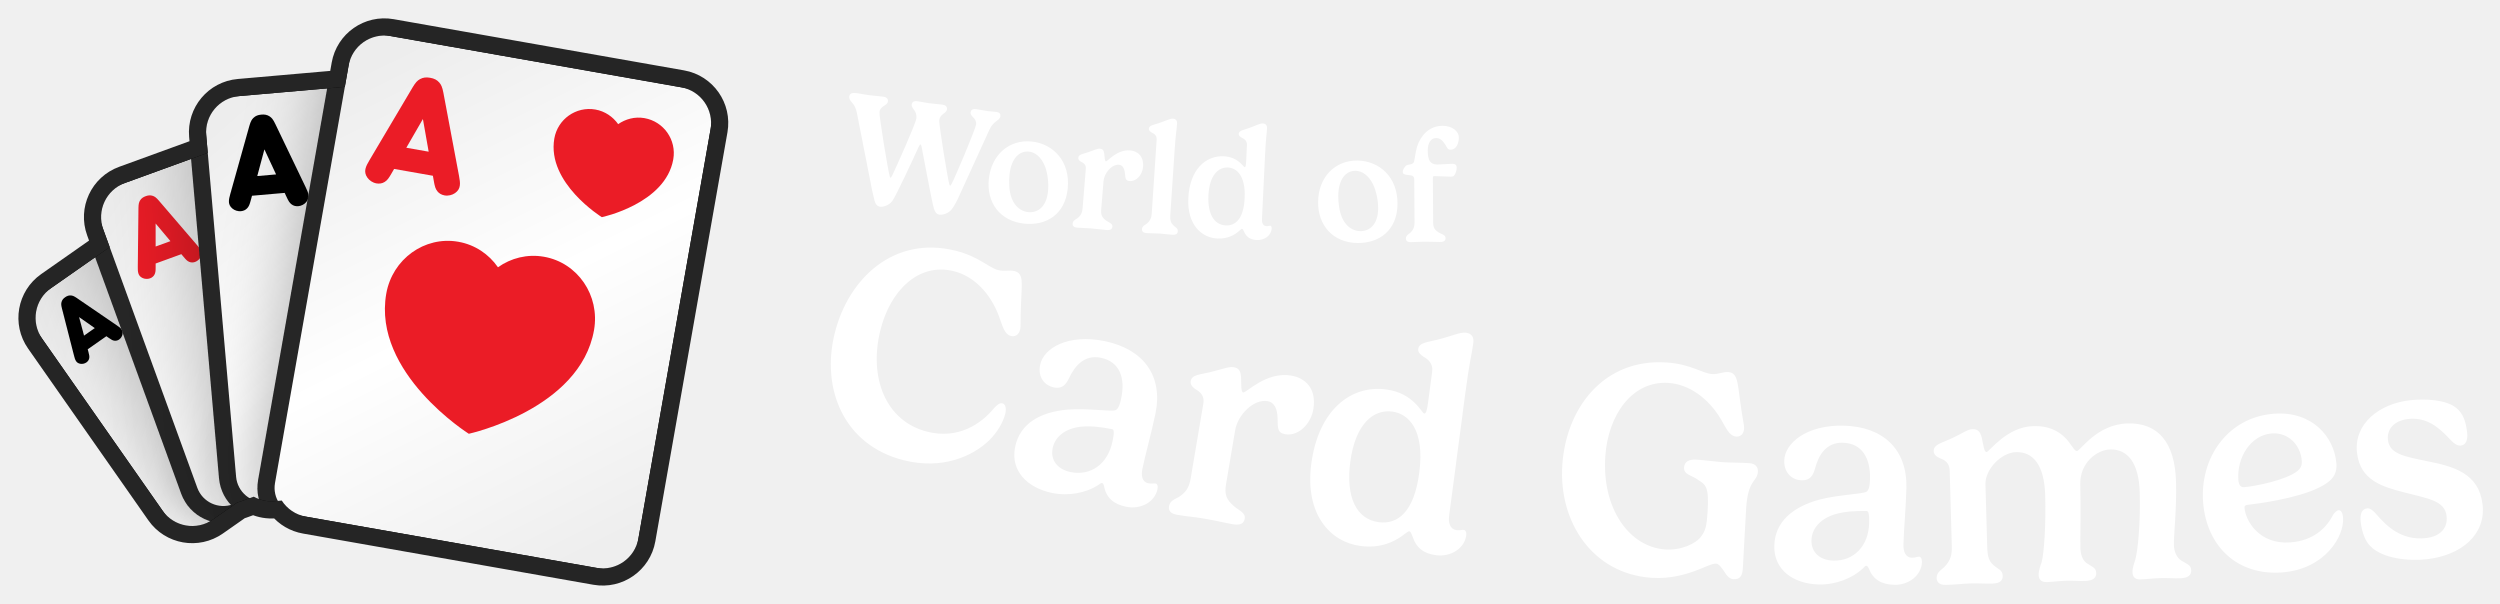
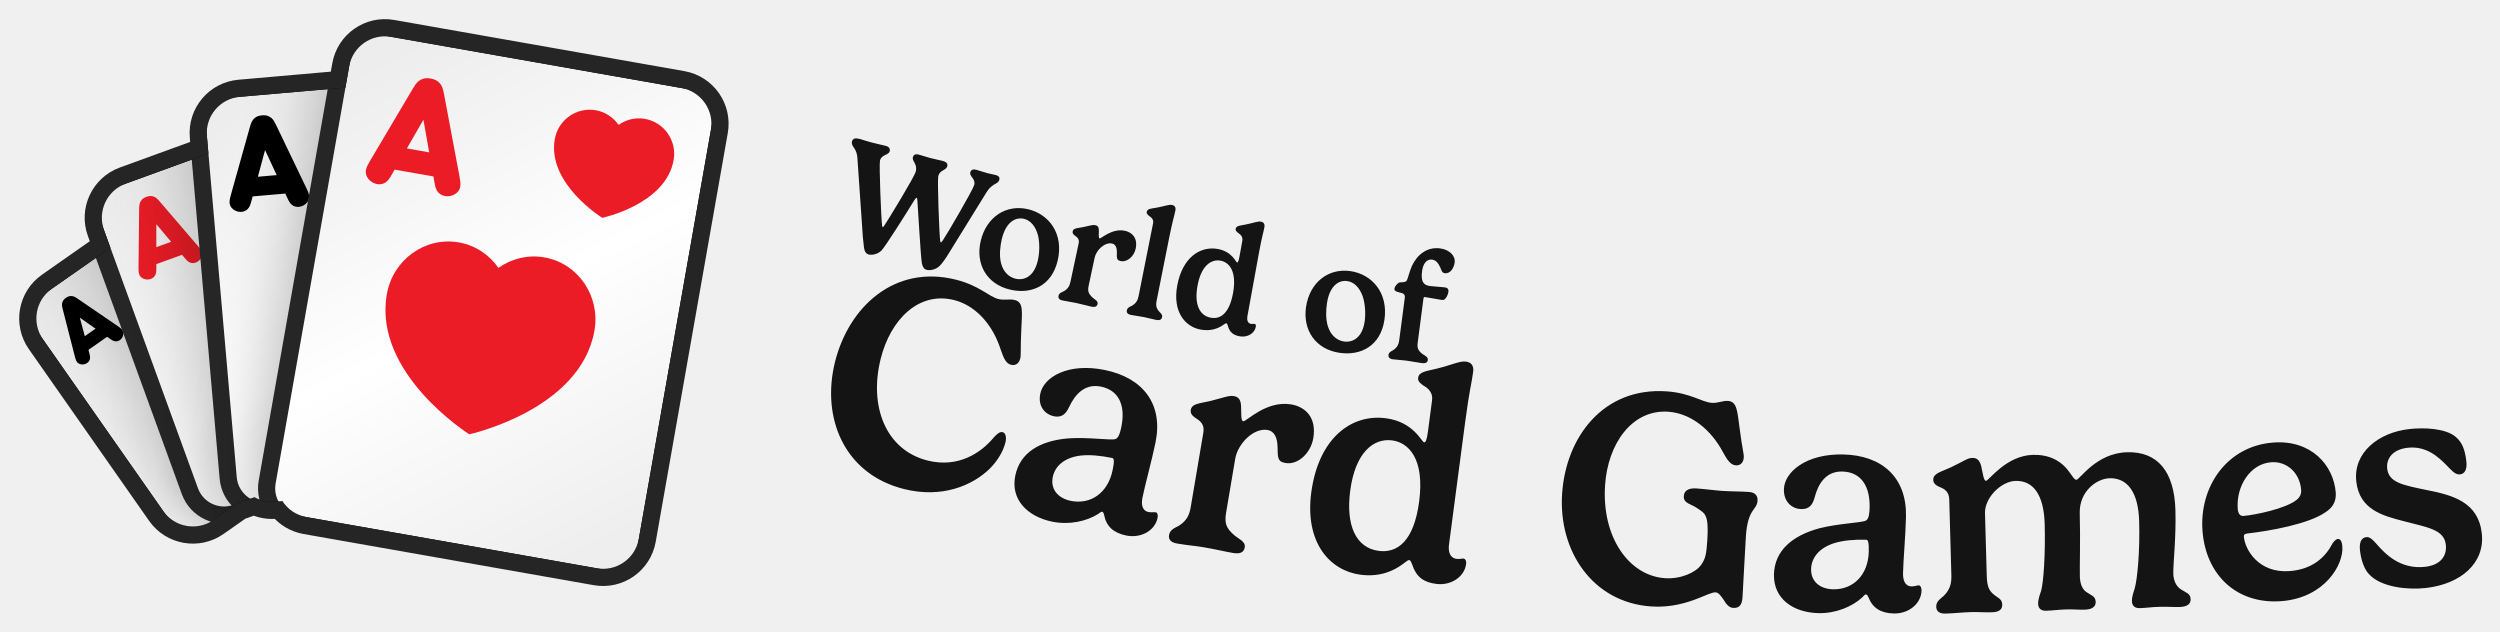
- <svg xmlns="http://www.w3.org/2000/svg" xmlns:xlink="http://www.w3.org/1999/xlink" viewBox="-3 -3 438.98 106" width="438.98" height="106">
+ <svg xmlns="http://www.w3.org/2000/svg" xmlns:xlink="http://www.w3.org/1999/xlink" viewBox="-3.14 -3.14 439.26 110.95" width="439.26" height="110.95">
  <defs>
    <rect id="path-1" x="0" y="0" width="5464" height="1280" />
    <rect id="path-3" x="0" y="0" width="1279.966" height="1280" />
    <path d="M654.667,7.381 L1041.451,230.691 C1067.755,245.877 1076.767,279.512 1061.581,305.816 L747.051,850.597 C731.865,876.902 698.23,885.914 671.926,870.727 L285.142,647.418 C271.344,639.451 262.304,626.408 259.019,612.01 L248.673,609.238 C237.588,606.268 228.207,600.115 221.247,592.027 L200.473,592.025 C198.498,592.025 196.547,591.921 194.626,591.718 L151.468,603.281 C122.13,611.142 91.974,593.731 84.112,564.393 L1.886,257.522 C-5.975,228.183 11.436,198.027 40.774,190.166 L145.477,162.11 L145.477,133.795 C145.477,103.422 170.1,78.799 200.473,78.799 L333.867,78.799 L340.716,53.24 C348.577,23.901 378.734,6.491 408.072,14.352 L563.147,55.903 L579.542,27.511 C594.728,1.207 628.363,-7.806 654.667,7.381 Z" id="path-5" />
    <filter x="-59.0%" y="-44.4%" width="218.0%" height="188.8%" filterUnits="objectBoundingBox" id="filter-7">
      <feOffset dx="0" dy="0" in="SourceAlpha" result="shadowOffsetOuter1" />
      <feGaussianBlur stdDeviation="64" in="shadowOffsetOuter1" result="shadowBlurOuter1" />
      <feColorMatrix values="0 0 0 0 0   0 0 0 0 0   0 0 0 0 0  0 0 0 0.32 0" type="matrix" in="shadowBlurOuter1" result="shadowMatrixOuter1" />
      <feMerge>
        <feMergeNode in="shadowMatrixOuter1" />
        <feMergeNode in="SourceGraphic" />
      </feMerge>
    </filter>
    <linearGradient x1="21.639%" y1="0%" x2="78.361%" y2="100%" id="linearGradient-8">
      <stop stop-color="#EDEDED" offset="0%" />
      <stop stop-color="#FFFFFF" offset="50.295%" />
      <stop stop-color="#EEEEEE" offset="100%" />
    </linearGradient>
    <filter x="-49.2%" y="-37.0%" width="198.3%" height="174.0%" filterUnits="objectBoundingBox" id="filter-9">
      <feOffset dx="0" dy="0" in="SourceAlpha" result="shadowOffsetOuter1" />
      <feGaussianBlur stdDeviation="64" in="shadowOffsetOuter1" result="shadowBlurOuter1" />
      <feColorMatrix values="0 0 0 0 0   0 0 0 0 0   0 0 0 0 0  0 0 0 0.32 0" type="matrix" in="shadowBlurOuter1" result="shadowMatrixOuter1" />
      <feMerge>
        <feMergeNode in="shadowMatrixOuter1" />
        <feMergeNode in="SourceGraphic" />
      </feMerge>
    </filter>
    <linearGradient x1="21.639%" y1="0%" x2="78.361%" y2="100%" id="linearGradient-10">
      <stop stop-color="#EDEDED" offset="0%" />
      <stop stop-color="#FFFFFF" offset="50.295%" />
      <stop stop-color="#EEEEEE" offset="100%" />
    </linearGradient>
    <filter x="-41.0%" y="-30.9%" width="181.9%" height="161.7%" filterUnits="objectBoundingBox" id="filter-11">
      <feOffset dx="0" dy="0" in="SourceAlpha" result="shadowOffsetOuter1" />
      <feGaussianBlur stdDeviation="64" in="shadowOffsetOuter1" result="shadowBlurOuter1" />
      <feColorMatrix values="0 0 0 0 0   0 0 0 0 0   0 0 0 0 0  0 0 0 0.32 0" type="matrix" in="shadowBlurOuter1" result="shadowMatrixOuter1" />
      <feMerge>
        <feMergeNode in="shadowMatrixOuter1" />
        <feMergeNode in="SourceGraphic" />
      </feMerge>
    </filter>
    <linearGradient x1="21.639%" y1="0%" x2="78.361%" y2="100%" id="linearGradient-12">
      <stop stop-color="#EDEDED" offset="0%" />
      <stop stop-color="#FFFFFF" offset="50.295%" />
      <stop stop-color="#EEEEEE" offset="100%" />
    </linearGradient>
    <filter x="-34.1%" y="-25.7%" width="168.3%" height="151.4%" filterUnits="objectBoundingBox" id="filter-13">
      <feOffset dx="0" dy="0" in="SourceAlpha" result="shadowOffsetOuter1" />
      <feGaussianBlur stdDeviation="64" in="shadowOffsetOuter1" result="shadowBlurOuter1" />
      <feColorMatrix values="0 0 0 0 0   0 0 0 0 0   0 0 0 0 0  0 0 0 0.32 0" type="matrix" in="shadowBlurOuter1" result="shadowMatrixOuter1" />
      <feMerge>
        <feMergeNode in="shadowMatrixOuter1" />
        <feMergeNode in="SourceGraphic" />
      </feMerge>
    </filter>
    <linearGradient x1="21.639%" y1="0%" x2="78.361%" y2="100%" id="linearGradient-14">
      <stop stop-color="#EDEDED" offset="0%" />
      <stop stop-color="#FFFFFF" offset="50.295%" />
      <stop stop-color="#EEEEEE" offset="100%" />
    </linearGradient>
  </defs>
  <g transform="translate(-11.594,-23.478) scale(0.11594)">
    <mask id="mask-4" fill="white">
      <use xlink:href="#path-3" />
    </mask>
    <g id="Mask" />
    <g id="Group" stroke-width="1" fill-rule="evenodd" mask="url(#mask-4)">
      <g transform="translate(700.504, 678.0126) rotate(-20) translate(-700.504, -678.0126)translate(166.0272, 238.9585)">
        <g transform="translate(-0, -0)">
          <mask id="mask-6" fill="white">
            <use xlink:href="#path-5" />
          </mask>
          <path stroke="#252525" stroke-width="26" d="M661.167,-3.877 L1047.951,219.432 C1080.473,238.209 1091.616,279.794 1072.839,312.316 L758.31,857.097 C739.533,889.619 697.948,900.762 665.426,881.986 L278.642,658.676 C264.448,650.481 253.966,637.684 248.632,622.685 L245.308,621.795 C234.009,618.767 223.884,612.979 215.705,605.026 L200.473,605.025 C198.91,605.025 197.353,604.972 195.803,604.861 L154.833,615.838 C118.559,625.557 81.275,604.031 71.555,567.758 L-10.671,260.886 C-20.39,224.613 1.136,187.328 37.41,177.609 L132.477,152.135 L132.477,133.795 C132.477,96.242 162.92,65.799 200.473,65.799 L323.892,65.799 L328.159,49.875 C337.879,13.602 375.163,-7.925 411.436,1.795 L556.877,40.764 L568.283,21.011 C587.06,-11.511 628.645,-22.654 661.167,-3.877 Z" />
          <g mask="url(#mask-6)">
            <g transform="translate(-12.346, -20.1207)">
              <g id="small_spade_1" filter="url(#filter-7)" transform="translate(210.9129, 389.3938) rotate(-15) translate(-210.9129, -389.3938)translate(49.8576, 175.5497)">
                <rect id="Background" stroke="#252525" stroke-width="26" fill="url(#linearGradient-8)" x="-13" y="-13" width="348.11" height="453.688" rx="54.996" />
                <path d="M243.897,27.593 C243.897,27.593 294.439,46.921 294.501,83.212 C294.501,98.995 281.209,111.813 264.79,111.831 C259.556,111.836 254.629,110.478 250.35,108.157 L256.538,128.766 L231.229,128.766 L237.404,108.197 C233.153,110.517 228.26,111.881 223.047,111.892 C206.62,111.901 193.284,99.118 193.266,83.326 C193.205,47.045 243.897,27.593 243.897,27.593 Z" id="Spade-small" fill="#000000" />
                <path d="M24.778,103.856 L51.007,34.253 C52.733,29.769 54.044,27.838 56.046,26.251 C58.462,24.32 61.015,23.561 64.605,23.561 C68.194,23.561 70.748,24.32 73.164,26.251 C75.165,27.838 76.477,29.769 78.202,34.253 L104.431,103.856 C106.709,109.926 108.228,114.686 103.603,119.308 C101.463,121.446 98.219,122.895 94.906,122.895 C92.214,122.895 89.798,121.998 88.073,120.412 C86.002,118.549 85.105,116.687 83.31,111.72 L81.861,107.719 L47.349,107.719 L45.899,111.72 C44.105,116.687 43.207,118.549 41.137,120.412 C39.411,121.998 36.995,122.895 34.303,122.895 C30.99,122.895 27.746,121.446 25.606,119.308 C20.982,114.686 22.5,109.926 24.778,103.856 Z M74.544,87.576 L64.605,60.259 L54.665,87.576 L74.544,87.576 Z" id="A" fill="#000000" />
              </g>
              <g id="small_diamond_1" filter="url(#filter-9)" transform="translate(351.0898, 355.5329) rotate(-360) translate(-351.0898, -355.5329)translate(157.8235, 98.9199)">
                <rect id="Background" stroke="#252525" stroke-width="26" fill="url(#linearGradient-10)" x="-13" y="-13" width="412.533" height="539.226" rx="54.996" />
                <polygon id="Diamond-small" fill="#EB1B28" points="300.954 22.074 353.401 93.826 300.954 165.557 248.485 93.826" />
                <path d="M29.802,125.878 L61.277,42.355 C63.348,36.974 64.921,34.657 67.323,32.753 C70.222,30.435 73.287,29.524 77.594,29.524 C81.901,29.524 84.966,30.435 87.865,32.753 C90.267,34.657 91.841,36.974 93.911,42.355 L125.386,125.878 C128.119,133.163 129.942,138.875 124.392,144.421 C121.824,146.987 117.932,148.725 113.956,148.725 C110.725,148.725 107.826,147.649 105.756,145.745 C103.271,143.51 102.194,141.275 100.041,135.315 L98.301,130.514 L56.887,130.514 L55.148,135.315 C52.994,141.275 51.917,143.51 49.432,145.745 C47.362,147.649 44.463,148.725 41.232,148.725 C37.257,148.725 33.364,146.987 30.796,144.421 C25.247,138.875 27.069,133.163 29.802,125.878 Z M89.521,106.343 L77.594,73.562 L65.667,106.343 L89.521,106.343 Z" id="A" fill="#EB1B28" />
              </g>
              <g id="small_clover_1" filter="url(#filter-11)" transform="translate(511.6136, 377.7066) rotate(-345) translate(-511.6136, -377.7066)translate(279.6941, 69.771)">
                <rect id="Background" stroke="#252525" stroke-width="26" fill="url(#linearGradient-12)" x="-13" y="-13" width="489.839" height="641.871" rx="54.996" />
                <path d="M347.866,39.734 C367.599,39.734 383.595,55.536 383.595,75.06 C383.595,84.425 379.905,92.946 373.883,99.274 C378.307,97.333 383.203,96.253 388.353,96.253 C408.072,96.253 424.081,112.082 424.081,131.58 C424.081,151.104 408.072,166.919 388.353,166.919 C372.39,166.919 358.858,156.556 354.282,142.251 C354.334,142.684 354.408,143.092 354.506,143.474 C358.945,160.826 367.798,185.424 367.798,185.424 L328,185.424 C328,185.424 336.827,160.734 341.253,143.474 C341.354,143.079 341.428,142.656 341.479,142.206 C336.916,156.534 323.372,166.919 307.393,166.919 C287.646,166.919 271.677,151.104 271.677,131.58 C271.677,112.082 287.646,96.253 307.393,96.253 C312.539,96.253 317.432,97.331 321.855,99.271 C315.837,92.944 312.15,84.424 312.15,75.06 C312.15,55.536 328.133,39.734 347.866,39.734 Z" id="Clover-small" fill="#000000" />
                <path d="M28.576,146.475 L66.345,46.247 C68.83,39.79 70.719,37.009 73.601,34.724 C77.08,31.943 80.758,30.85 85.926,30.85 C91.095,30.85 94.772,31.943 98.251,34.724 C101.133,37.009 103.022,39.79 105.507,46.247 L143.276,146.475 C146.556,155.216 148.743,162.07 142.084,168.726 C139.003,171.805 134.331,173.891 129.56,173.891 C125.684,173.891 122.205,172.6 119.72,170.315 C116.738,167.633 115.446,164.951 112.862,157.799 L110.775,152.038 L61.078,152.038 L58.99,157.799 C56.406,164.951 55.114,167.633 52.132,170.315 C49.647,172.6 46.168,173.891 42.292,173.891 C37.521,173.891 32.85,171.805 29.768,168.726 C23.109,162.07 25.296,155.216 28.576,146.475 Z M100.239,123.032 L85.926,83.696 L71.613,123.032 L100.239,123.032 Z" id="A" fill="#000000" />
              </g>
              <g id="small_heart_1" filter="url(#filter-13)" transform="translate(675.6425, 459.1748) rotate(-330) translate(-675.6425, -459.1748)translate(397.3371, 89.6494)">
                <rect id="Background" stroke="#252525" stroke-width="26" fill="url(#linearGradient-14)" x="-13" y="-13" width="582.611" height="765.051" rx="54.996" />
                <path d="M341.635,288.824 C315.976,288.845 292.736,299.456 275.815,316.611 C258.851,299.507 235.579,288.948 209.909,288.989 C158.08,289.041 116.117,332.207 116.16,385.365 C116.309,507.485 276.113,572.616 276.113,572.616 C276.113,572.616 435.789,507.092 435.619,384.932 C435.544,331.774 393.497,288.752 341.635,288.824" id="Heart-big" fill="#EB1B28" />
                <path d="M417.458,71.521 C407.751,61.933 394.392,55.711 379.689,55.711 C350.027,55.745 325.983,79.908 326.015,109.677 C326.095,178.084 417.593,214.563 417.593,214.563 C417.593,214.563 508.981,177.883 508.901,109.459 C508.854,79.674 484.777,55.594 455.084,55.627 C440.412,55.627 427.165,61.899 417.458,71.521 Z" id="Heart-small" fill="#EB1B28" />
                <path d="M56.059,190.564 L101.383,70.289 C104.365,62.541 106.631,59.203 110.09,56.462 C114.264,53.124 118.677,51.813 124.88,51.813 C131.082,51.813 135.495,53.124 139.67,56.462 C143.129,59.203 145.395,62.541 148.377,70.289 L193.701,190.564 C197.637,201.054 200.261,209.278 192.269,217.265 C188.572,220.96 182.966,223.464 177.241,223.464 C172.589,223.464 168.415,221.914 165.433,219.172 C161.855,215.954 160.304,212.735 157.203,204.153 L154.698,197.239 L95.061,197.239 L92.556,204.153 C89.455,212.735 87.905,215.954 84.327,219.172 C81.345,221.914 77.17,223.464 72.518,223.464 C66.793,223.464 61.187,220.96 57.49,217.265 C49.499,209.278 52.123,201.054 56.059,190.564 Z M142.055,162.432 L124.88,115.228 L107.704,162.432 L142.055,162.432 Z" id="A" fill="#EB1B28" />
              </g>
            </g>
          </g>
        </g>
      </g>
    </g>
  </g>
-   <path fill="#ffffff" d="M158.27 22.87C158.42 22.54 158.56 22.35 158.63 22.36C158.7 22.37 158.76 22.49 158.81 22.7C159.2 24.66 160.64 32.51 160.98 33.6C161.19 34.23 161.44 34.63 161.99 34.7C162.33 34.75 163.43 34.62 164.13 33.73C164.52 33.26 165.08 32.2 165.48 31.28L170.71 19.83C171.48 18.11 172.55 18.25 172.66 17.4C172.71 17.01 172.49 16.73 172.01 16.66C171.54 16.6 170.93 16.57 170.46 16.51C169.94 16.44 168.87 16.23 168.41 16.17C167.74 16.08 167.48 16.35 167.43 16.72C167.33 17.52 168.54 17.69 168.39 18.86C168.26 19.77 164.73 28.08 164.15 29.18C164 29.44 163.89 29.62 163.82 29.61C163.78 29.61 163.74 29.5 163.68 29.32C163.4 28.3 161.83 18.83 161.93 18.08C162.08 16.96 163.18 16.95 163.28 16.21C163.35 15.7 163 15.44 162.41 15.36C161.81 15.28 161.06 15.25 160.12 15.12C159.61 15.05 158.52 14.84 158.05 14.77C157.42 14.69 157.14 14.96 157.09 15.33C156.99 16.12 158.09 16.41 157.9 17.8C157.76 18.84 154.12 26.89 153.67 27.8C153.59 27.96 153.46 28.22 153.36 28.21C153.31 28.2 153.25 28.08 153.23 27.97C152.92 26.9 151.34 17.34 151.43 16.66C151.58 15.54 152.81 15.59 152.91 14.82C152.97 14.39 152.72 14.06 152.08 13.97C151.47 13.89 150.51 13.83 149.51 13.7C148.54 13.57 148.05 13.43 147.5 13.36C146.64 13.24 146.2 13.38 146.12 13.97C146.07 14.36 146.35 14.74 146.56 14.95C147.07 15.49 147.31 16.09 147.44 16.72L150.14 30.44C150.3 31.2 150.52 32.12 150.55 32.2C150.72 32.81 151 33.23 151.56 33.3C151.89 33.35 152.95 33.21 153.66 32.33C154.24 31.59 157.35 24.92 158.27 22.87ZM177.68 23.62C178.8 23.74 179.86 24.61 180.5 26.23C180.97 27.47 181.17 29.17 181.02 30.61C180.73 33.41 179.14 34.41 177.54 34.25C176.41 34.13 175.24 33.39 174.63 31.77C174.15 30.47 174.14 28.89 174.26 27.7C174.57 24.69 176.07 23.46 177.68 23.62ZM170.63 28.46C170.2 32.58 172.61 35.84 176.86 36.27C180.65 36.66 184.01 34.71 184.48 30.14C184.98 25.32 181.91 22.24 178.16 21.85C174.24 21.45 171.07 24.15 170.63 28.46ZM193.49 25.93C194.08 25.98 194.43 26.52 194.52 27.37C194.63 28.24 194.57 28.73 195.36 28.79C196.56 28.89 197.6 27.66 197.71 26.31C197.87 24.36 196.69 23.52 195.44 23.41C193.12 23.22 191.49 25.35 191.2 25.33C190.97 25.31 190.97 24.6 190.89 23.94C190.8 23.34 190.56 23.14 190.14 23.11C189.68 23.07 189.22 23.34 188.04 23.74C187.11 24.05 186.39 24.1 186.34 24.71C186.31 25.04 186.54 25.24 186.82 25.4C187.29 25.62 187.72 25.93 187.66 26.64L187.1 33.51C187.04 34.21 186.89 34.79 186.16 35.34C185.88 35.54 185.38 35.73 185.34 36.26C185.31 36.6 185.48 36.92 186.14 36.97C187.28 37.07 187.64 37.03 188.5 37.1C189.67 37.19 190.58 37.34 191.31 37.39C192.05 37.46 192.3 37.18 192.33 36.79C192.38 36.22 191.63 36.05 191.23 35.73C190.51 35.2 190.28 34.76 190.36 33.81L190.77 28.81C190.88 27.42 192.19 25.82 193.49 25.93ZM203.68 18.73C203.72 18.15 203.45 17.87 202.95 17.83C202.42 17.8 201.73 18.22 200.4 18.65C199.48 18.94 198.77 19.02 198.73 19.6C198.71 19.93 198.97 20.11 199.25 20.28C199.72 20.5 200.14 20.84 200.1 21.47L199.24 34.45C199.19 35.15 199.04 35.73 198.33 36.3C198.05 36.5 197.55 36.7 197.52 37.22C197.49 37.57 197.67 37.88 198.33 37.93C199.21 37.99 199.86 37.96 200.69 38.01C201.36 38.06 202.2 38.18 202.8 38.22C203.55 38.27 203.79 38 203.81 37.6C203.85 37.06 203.4 36.95 203.04 36.57C202.65 36.18 202.43 35.78 202.49 34.83L203.25 23.45C203.46 20.23 203.61 19.88 203.68 18.73ZM212.24 36.58C210.17 36.48 209.03 34.55 209.19 31.31C209.36 27.82 210.89 26.33 212.63 26.41C214.13 26.49 215.74 27.82 215.55 31.78C215.38 35.4 213.97 36.66 212.24 36.58ZM217.71 39.15C219.08 39.21 220.24 38.3 220.3 37.12C220.31 36.8 220.17 36.64 220.06 36.63C219.85 36.62 219.72 36.73 219.37 36.71C218.77 36.68 218.56 36.09 218.59 35.49L219.13 24.29C219.28 21.07 219.42 20.71 219.48 19.56C219.51 18.98 219.23 18.7 218.73 18.68C218.19 18.65 217.48 19.09 216.16 19.54C215.25 19.85 214.54 19.94 214.51 20.52C214.5 20.85 214.79 21.03 215.07 21.2C215.55 21.4 215.99 21.79 215.95 22.46L215.82 25.32C215.78 26.18 215.68 26.35 215.55 26.35C215.31 26.33 214.44 24.57 211.89 24.44C208.71 24.29 205.9 26.77 205.66 31.79C205.43 36.42 207.96 38.75 210.76 38.88C212.62 38.97 213.8 38.21 214.45 37.66C214.78 37.39 214.96 37.18 215.08 37.18C215.22 37.19 215.29 37.37 215.4 37.57C215.85 38.67 216.58 39.09 217.71 39.15ZM235.03 26.99C236.16 27.01 237.3 27.78 238.08 29.34C238.66 30.53 239.01 32.21 238.99 33.66C238.95 36.47 237.46 37.61 235.84 37.59C234.71 37.57 233.48 36.94 232.73 35.38C232.14 34.13 231.98 32.56 231.99 31.35C232.03 28.33 233.42 26.97 235.03 26.99ZM228.45 32.44C228.39 36.58 231.08 39.61 235.35 39.67C239.16 39.72 242.33 37.47 242.39 32.87C242.46 28.03 239.13 25.24 235.36 25.19C231.41 25.14 228.5 28.11 228.45 32.44ZM248.6 28.27C248.6 27.96 248.72 27.92 248.8 27.92C249.27 27.92 251.48 28.03 251.81 28.02C252.02 28.02 252.19 27.97 252.3 27.86C252.61 27.52 252.79 26.87 252.78 26.46C252.78 25.93 252.49 25.76 252.05 25.76C251.69 25.76 249.9 25.88 249.4 25.89C248.11 25.89 247.71 25.11 247.7 23.45C247.69 22.18 248.21 21.24 249.15 21.24C249.96 21.23 250.39 21.82 250.81 22.45C251.06 22.85 251.18 23.29 251.7 23.29C252.72 23.28 253.17 22.15 253.16 21.14C253.16 20.09 252.06 19.08 250.27 19.09C247.95 19.11 246.44 20.8 245.82 22.78C245.49 23.84 245.42 25.26 245.21 25.57C244.9 25.94 244.32 25.86 243.96 26.03C243.71 26.2 243.3 26.77 243.31 27.18C243.31 27.66 243.79 27.69 244.73 27.79C245.13 27.86 245.33 28.07 245.33 28.52L245.38 35.99C245.38 36.69 245.28 37.28 244.6 37.9C244.34 38.12 243.86 38.36 243.86 38.88C243.87 39.23 244.06 39.53 244.72 39.52C245.59 39.52 246.3 39.44 247.08 39.44C248.26 39.43 249.13 39.5 249.87 39.49C250.62 39.49 250.84 39.2 250.83 38.8C250.83 38.23 250.07 38.1 249.63 37.82C248.88 37.34 248.65 36.96 248.65 36.01Z" />
-   <path fill="#ffffff" d="M143.58 55.47C141.14 65.22 145.11 75.16 155.71 77.82C162.38 79.49 167.74 77.2 170.75 74.26C172.21 72.79 173.15 71.11 173.51 69.67C173.7 68.95 173.66 67.98 173.02 67.82C172.5 67.69 171.96 68.21 171.44 68.79C169.24 71.44 165.25 74.16 159.84 72.81C152.48 70.96 149.51 63.27 151.6 54.93C153.32 48.06 158.26 43.06 164.49 44.62C168 45.49 170.87 48.46 172.38 52.45C173.03 54.14 173.3 55.69 174.53 56C175.2 56.16 175.88 55.84 176.12 54.89C176.29 54.22 176.14 53.31 176.3 50.01C176.41 46.75 176.79 45.01 175.14 44.6C174.24 44.38 173.36 44.7 172.28 44.43C170.61 44.01 168.91 42.06 164.82 41.03C154.01 38.32 145.99 45.84 143.58 55.47ZM192.35 74.49C191.54 78.47 188.52 80.62 184.99 79.89C182.75 79.43 181.4 77.85 181.84 75.69C182.22 73.85 183.81 72.28 186.76 71.93C188.34 71.77 190.12 71.92 192.28 72.36C192.62 72.43 192.68 72.93 192.35 74.49ZM184.48 68.92C179.59 69.35 176.08 71.4 175.25 75.48C174.39 79.64 177.35 82.65 181.74 83.56C184.71 84.17 187.77 83.5 189.8 82.2C190.05 82.04 190.32 81.77 190.5 81.81C190.68 81.84 190.8 82.08 190.85 82.34C191.24 84.4 192.53 85.53 194.74 85.98C197.34 86.52 199.79 85.12 200.25 82.89C200.37 82.29 200.17 81.95 199.96 81.91C199.57 81.83 199.27 81.98 198.65 81.86C197.5 81.62 197.36 80.45 197.6 79.31C198.08 76.94 199.19 73 199.89 69.62C201.27 62.89 197.69 58.28 190.98 56.9C184.61 55.59 180.26 58.08 179.64 61.07C179.17 63.36 180.57 64.73 182.03 65.03C183.46 65.32 184.15 64.6 184.72 63.39C185.78 61.11 187.52 59.25 190.3 59.82C193.73 60.53 194.58 63.52 193.89 66.87C193.56 68.51 193.21 68.87 192.88 69.02C192.17 69.33 188.05 68.65 184.48 68.92ZM219.59 67.44C220.72 67.63 221.29 68.73 221.33 70.38C221.4 72.06 221.19 72.99 222.7 73.25C224.98 73.63 227.18 71.44 227.61 68.88C228.24 65.16 226.12 63.35 223.74 62.95C219.32 62.2 215.85 66.01 215.3 65.91C214.86 65.84 214.98 64.48 214.92 63.21C214.85 62.04 214.44 61.62 213.63 61.48C212.76 61.34 211.83 61.77 209.5 62.35C207.67 62.79 206.28 62.77 206.08 63.92C205.98 64.55 206.39 64.97 206.9 65.33C207.75 65.82 208.53 66.49 208.3 67.85L206.09 80.91C205.87 82.25 205.47 83.34 203.99 84.27C203.42 84.6 202.43 84.89 202.27 85.89C202.16 86.54 202.42 87.18 203.68 87.39C205.85 87.76 206.56 87.74 208.18 88.02C210.4 88.39 212.13 88.82 213.52 89.06C214.93 89.29 215.44 88.82 215.57 88.06C215.75 86.98 214.35 86.53 213.63 85.84C212.34 84.71 211.98 83.84 212.28 82.04L213.89 72.51C214.34 69.87 217.11 67.02 219.59 67.44ZM239.1 88.69C235.15 88.17 233.28 84.28 234.1 78.1C234.98 71.44 238.16 68.83 241.47 69.27C244.34 69.65 247.21 72.46 246.21 80.01C245.3 86.94 242.42 89.12 239.1 88.69ZM249.18 94.49C251.78 94.83 254.16 93.27 254.46 91.01C254.54 90.4 254.28 90.07 254.07 90.05C253.68 89.99 253.41 90.17 252.76 90.09C251.6 89.93 251.3 88.77 251.45 87.61L254.27 66.25C255.08 60.09 255.41 59.44 255.7 57.23C255.84 56.12 255.36 55.55 254.41 55.42C253.38 55.29 251.95 56.01 249.35 56.66C247.55 57.11 246.17 57.17 246.03 58.28C245.94 58.91 246.48 59.3 247 59.67C247.87 60.13 248.65 60.95 248.48 62.22L247.76 67.69C247.54 69.32 247.34 69.64 247.08 69.61C246.63 69.55 245.25 66.02 240.38 65.38C234.3 64.58 228.52 68.87 227.25 78.45C226.09 87.29 230.56 92.17 235.9 92.87C239.45 93.34 241.84 92.07 243.17 91.12C243.85 90.65 244.22 90.27 244.46 90.3C244.72 90.34 244.83 90.7 244.99 91.1C245.7 93.28 247.02 94.2 249.18 94.49ZM287.02 98.46C290.41 98.69 293.31 97.79 295.31 96.99C296.67 96.47 297.67 95.93 298.33 95.97C298.83 96.01 299.27 96.65 299.7 97.26C300.23 98.2 300.78 98.67 301.36 98.7C302.58 98.79 302.95 98.04 303.03 96.8C303.14 95.18 303.44 88.82 303.62 86.12C303.95 81.16 305.55 81.62 305.67 79.84C305.72 79.02 305.26 78.4 304.17 78.33C302.34 78.21 301.09 78.26 299.42 78.15C298.2 78.06 296.31 77.8 294.93 77.71C293.5 77.61 292.77 78.12 292.71 79.08C292.62 80.37 294.13 80.48 295.09 81.21C296.39 82.09 297.15 82.2 296.84 86.86C296.68 89.24 296.52 90.11 295.73 91.17C294.79 92.49 292.15 93.67 289.4 93.48C283.15 93.06 278.25 86.38 278.88 77.11C279.36 69.91 283.58 63.81 289.98 64.24C293.58 64.48 296.93 66.89 299.14 70.54C300.07 72.1 300.61 73.57 301.88 73.66C302.57 73.7 303.18 73.26 303.25 72.28C303.29 71.6 302.98 70.72 302.56 67.45C302.09 64.23 302.15 62.45 300.46 62.33C299.53 62.27 298.73 62.75 297.62 62.68C295.9 62.56 293.88 60.93 289.67 60.65C278.54 59.9 271.99 68.72 271.33 78.62C270.65 88.66 276.64 97.76 287.02 98.46ZM325.21 88.81C325.12 92.87 322.53 95.52 318.93 95.44C316.64 95.38 315.03 94.07 315.08 91.87C315.12 89.99 316.41 88.16 319.24 87.29C320.77 86.85 322.55 86.68 324.75 86.73C325.1 86.73 325.24 87.22 325.21 88.81ZM316.46 84.73C311.73 86.03 308.65 88.67 308.55 92.84C308.46 97.08 311.9 99.52 316.39 99.63C319.41 99.69 322.31 98.49 324.07 96.85C324.29 96.65 324.51 96.33 324.69 96.34C324.88 96.34 325.03 96.56 325.13 96.8C325.89 98.75 327.35 99.63 329.61 99.69C332.26 99.75 334.43 97.94 334.48 95.66C334.49 95.05 334.23 94.75 334.02 94.74C333.62 94.73 333.35 94.94 332.72 94.93C331.55 94.9 331.2 93.78 331.23 92.61C331.28 90.19 331.67 86.11 331.75 82.66C331.9 75.79 327.56 71.9 320.71 71.74C314.21 71.59 310.37 74.83 310.3 77.88C310.25 80.21 311.87 81.31 313.35 81.34C314.81 81.38 315.36 80.54 315.71 79.25C316.35 76.82 317.72 74.67 320.56 74.74C324.07 74.82 325.44 77.61 325.36 81.03C325.32 82.7 325.05 83.12 324.75 83.33C324.1 83.77 319.93 83.83 316.46 84.73ZM361.69 76.2C361.34 76.2 361.09 75.71 360.51 74.93C358.96 72.69 356.7 71.74 354.05 71.82C349.3 71.95 346.32 76.36 345.81 76.38C345.39 76.39 345.25 75.04 344.97 73.8C344.67 72.66 344.16 72.33 343.36 72.36C342.49 72.38 341.82 72.98 339.64 74C337.94 74.79 336.51 75.05 336.54 76.21C336.56 76.9 337.13 77.23 337.64 77.46C338.5 77.78 339.31 78.26 339.35 79.64L339.72 92.88C339.76 94.23 339.6 95.38 338.39 96.58C337.93 97.02 337.04 97.49 337.06 98.5C337.08 99.16 337.47 99.74 338.69 99.7C340.34 99.66 341.63 99.49 343.14 99.44C344.44 99.41 345.51 99.51 346.89 99.47C348.27 99.43 348.68 98.86 348.66 98.09C348.63 97.06 347.8 96.92 347.06 96.25C346.3 95.59 345.99 94.85 345.94 93.02L345.63 82.06C345.55 79.38 348.44 76.46 350.99 76.39C354.07 76.3 355.97 78.75 356.12 83.97C356.26 89.17 355.93 94.15 355.49 95.73C355.32 96.23 354.95 97.15 354.97 98C354.99 98.66 355.35 99.23 356.36 99.21C357.69 99.17 358.27 99.02 359.88 98.97C361.24 98.94 361.96 99.05 363.15 99.01C364.56 98.97 365.1 98.43 365.08 97.63C365.05 96.62 364.28 96.51 363.38 95.87C362.6 95.29 362.33 94.23 362.3 93.2C362.25 91.45 362.41 86.95 362.28 82.07C362.17 78.28 365.19 75.99 367.52 75.92C370.6 75.84 372.58 78.28 372.72 83.5C372.87 88.7 372.4 93.68 371.94 95.26C371.8 95.77 371.42 96.68 371.45 97.53C371.47 98.2 371.83 98.77 372.81 98.74C374.16 98.7 374.74 98.56 376.36 98.51C377.69 98.47 378.67 98.58 379.84 98.54C381.24 98.5 381.79 97.96 381.76 97.16C381.74 96.15 380.94 96.04 379.99 95.41C379.15 94.85 378.75 93.77 378.72 92.73C378.67 90.98 379.23 86.43 379.09 81.55C378.9 74.73 375.96 71.2 370.6 71.35C365.14 71.5 362.3 76.18 361.69 76.2ZM401.18 77.94C401.23 78.68 400.98 79.24 400.41 79.71C398.48 81.27 393.06 82.39 391.05 82.54C390.41 82.59 390.11 82.11 390.04 81.29C389.74 77.37 392.17 73.4 395.9 73.11C398.68 72.89 400.94 74.98 401.18 77.94ZM405.55 81.83C406.67 81.08 407.38 80.07 407.26 78.43C406.88 73.64 402.94 69.13 396.24 69.65C388.12 70.29 383.25 77.43 383.85 85.21C384.46 92.99 389.92 98.12 397.75 97.51C405.29 96.92 408.67 91.12 408.42 87.92C408.35 86.97 408.05 86.56 407.63 86.6C407.31 86.62 406.97 86.97 406.7 87.36C405.48 89.75 403.23 91.92 399.18 92.24C393.7 92.66 391.29 88.43 391.12 86.18C391.09 85.81 391.27 85.69 391.77 85.63C395.59 85.2 402.55 83.99 405.55 81.83ZM420.16 67.28C414.81 67.89 410.29 71.39 410.87 76.5C411.42 81.41 415.47 82.5 419.13 83.45C423.29 84.55 426.29 84.88 426.6 87.6C426.84 89.68 425.54 91.19 422.98 91.48C418.63 91.97 416 89.28 414.41 87.46C413.79 86.72 413.22 86.2 412.67 86.26C411.75 86.37 411.36 87.16 411.52 88.64C411.74 90.54 412.36 92.07 413.18 92.86C415.3 95.1 419.97 95.56 423.11 95.2C429.23 94.51 433.51 90.85 432.92 85.6C432.3 80.09 427.81 78.89 423.14 77.97C419.06 77.13 416.58 76.69 416.3 74.23C416.1 72.41 417.33 70.86 419.87 70.57C423.16 70.2 425.28 72.17 426.7 73.62C427.58 74.51 428.23 75.34 429.1 75.24C429.92 75.15 430.37 74.38 430.21 72.98C429.98 70.92 429.48 69.59 428.3 68.63C426.53 67.15 422.75 66.99 420.16 67.28Z" />
+   <path fill="#141414" d="M157.49 32.07C157.68 31.77 157.84 31.6 157.91 31.61C157.98 31.63 158.03 31.76 158.04 31.98C158.18 33.97 158.63 41.94 158.83 43.07C158.96 43.71 159.16 44.14 159.7 44.28C160.03 44.37 161.14 44.38 161.95 43.59C162.39 43.17 163.08 42.19 163.59 41.33L170.21 30.62C171.19 29.01 172.23 29.28 172.45 28.45C172.55 28.07 172.36 27.76 171.9 27.64C171.44 27.52 170.84 27.41 170.37 27.29C169.87 27.16 168.83 26.81 168.39 26.69C167.74 26.52 167.45 26.76 167.35 27.12C167.14 27.91 168.33 28.22 168.03 29.37C167.79 30.25 163.24 38.05 162.53 39.08C162.35 39.31 162.22 39.48 162.16 39.46C162.12 39.45 162.09 39.34 162.05 39.15C161.9 38.11 161.53 28.52 161.72 27.78C162.01 26.69 163.1 26.82 163.29 26.1C163.43 25.59 163.11 25.3 162.53 25.14C161.95 24.99 161.21 24.86 160.29 24.62C159.79 24.49 158.74 24.14 158.28 24.02C157.66 23.86 157.36 24.09 157.26 24.45C157.06 25.22 158.12 25.65 157.76 27.01C157.49 28.02 152.87 35.55 152.3 36.4C152.21 36.54 152.04 36.79 151.95 36.76C151.9 36.75 151.86 36.62 151.85 36.51C151.68 35.41 151.3 25.73 151.48 25.06C151.77 23.96 152.98 24.17 153.18 23.43C153.29 23 153.09 22.64 152.46 22.48C151.86 22.32 150.92 22.14 149.95 21.88C149 21.63 148.53 21.44 147.99 21.29C147.15 21.07 146.7 21.15 146.55 21.73C146.45 22.11 146.68 22.52 146.86 22.75C147.3 23.35 147.47 23.98 147.51 24.62L148.47 38.57C148.54 39.34 148.65 40.28 148.67 40.38C148.76 41 148.98 41.44 149.53 41.59C149.85 41.67 150.92 41.67 151.73 40.89C152.4 40.22 156.32 33.99 157.49 32.07ZM176.78 35.31C177.88 35.57 178.82 36.57 179.25 38.25C179.55 39.55 179.54 41.26 179.2 42.67C178.56 45.41 176.86 46.2 175.29 45.83C174.18 45.57 173.12 44.68 172.72 43C172.41 41.65 172.6 40.08 172.87 38.91C173.56 35.97 175.21 34.94 176.78 35.31ZM169.17 39.21C168.23 43.24 170.2 46.78 174.35 47.75C178.06 48.62 181.65 47.11 182.7 42.64C183.81 37.92 181.16 34.48 177.49 33.62C173.64 32.71 170.16 34.99 169.17 39.21ZM192.26 39.65C192.84 39.77 193.12 40.35 193.1 41.21C193.1 42.08 192.97 42.56 193.75 42.73C194.92 42.98 196.11 41.9 196.4 40.57C196.81 38.66 195.75 37.67 194.52 37.41C192.24 36.92 190.35 38.81 190.07 38.75C189.84 38.7 189.93 38 189.94 37.34C189.92 36.73 189.72 36.51 189.3 36.42C188.86 36.32 188.36 36.52 187.14 36.77C186.18 36.96 185.45 36.92 185.33 37.51C185.26 37.84 185.46 38.06 185.72 38.26C186.15 38.54 186.54 38.9 186.39 39.6L184.95 46.34C184.8 47.02 184.57 47.58 183.78 48.03C183.47 48.19 182.95 48.32 182.84 48.84C182.77 49.17 182.9 49.51 183.54 49.65C184.66 49.89 185.03 49.9 185.87 50.08C187.01 50.32 187.9 50.58 188.62 50.74C189.35 50.89 189.62 50.66 189.71 50.26C189.83 49.71 189.11 49.44 188.75 49.07C188.11 48.45 187.94 47.99 188.14 47.06L189.19 42.15C189.48 40.79 190.98 39.37 192.26 39.65ZM203.38 33.85C203.49 33.28 203.26 32.96 202.77 32.87C202.24 32.76 201.5 33.09 200.13 33.34C199.18 33.51 198.46 33.5 198.35 34.07C198.28 34.39 198.52 34.61 198.78 34.81C199.22 35.08 199.59 35.48 199.46 36.1L196.92 48.85C196.78 49.54 196.55 50.1 195.77 50.57C195.47 50.73 194.95 50.87 194.85 51.38C194.78 51.72 194.91 52.06 195.56 52.19C196.43 52.36 197.08 52.42 197.89 52.58C198.55 52.71 199.36 52.95 199.96 53.06C200.69 53.21 200.96 52.97 201.04 52.58C201.15 52.05 200.72 51.88 200.41 51.45C200.07 51.02 199.9 50.59 200.09 49.66L202.32 38.48C202.96 35.31 203.15 34.98 203.38 33.85ZM209.59 52.68C207.56 52.31 206.68 50.25 207.27 47.06C207.89 43.62 209.61 42.35 211.32 42.66C212.8 42.93 214.22 44.46 213.51 48.36C212.86 51.93 211.3 53 209.59 52.68ZM214.68 55.95C216.02 56.2 217.3 55.45 217.51 54.28C217.57 53.97 217.44 53.79 217.33 53.77C217.13 53.73 216.99 53.82 216.65 53.76C216.05 53.65 215.93 53.04 216.03 52.44L218.04 41.42C218.62 38.24 218.81 37.91 219.02 36.77C219.12 36.2 218.88 35.89 218.39 35.8C217.86 35.7 217.1 36.04 215.73 36.31C214.79 36.5 214.07 36.5 213.97 37.07C213.91 37.39 214.18 37.61 214.44 37.81C214.88 38.08 215.26 38.52 215.14 39.18L214.63 42C214.47 42.84 214.36 43 214.22 42.98C213.99 42.94 213.37 41.07 210.85 40.61C207.72 40.04 204.6 42.12 203.7 47.06C202.87 51.63 205.07 54.27 207.82 54.77C209.66 55.11 210.93 54.51 211.64 54.05C212.01 53.83 212.21 53.64 212.33 53.66C212.47 53.68 212.52 53.88 212.59 54.09C212.9 55.24 213.57 55.75 214.68 55.95ZM233.61 46.25C234.72 46.41 235.74 47.33 236.31 48.98C236.72 50.24 236.84 51.95 236.63 53.38C236.21 56.17 234.58 57.09 232.98 56.86C231.86 56.69 230.73 55.89 230.19 54.25C229.77 52.93 229.83 51.35 230.01 50.16C230.45 47.17 232.01 46.01 233.61 46.25ZM226.34 50.76C225.73 54.85 227.99 58.22 232.21 58.85C235.98 59.41 239.43 57.61 240.11 53.07C240.82 48.27 237.9 45.06 234.17 44.5C230.27 43.92 226.99 46.47 226.34 50.76ZM246.96 49.36C247 49.06 247.13 49.03 247.21 49.05C247.68 49.11 249.85 49.52 250.18 49.56C250.38 49.59 250.56 49.55 250.68 49.46C251.04 49.17 251.3 48.55 251.35 48.14C251.42 47.62 251.16 47.41 250.72 47.35C250.36 47.3 248.57 47.18 248.08 47.11C246.81 46.95 246.51 46.11 246.73 44.47C246.89 43.21 247.53 42.35 248.47 42.47C249.27 42.58 249.62 43.22 249.95 43.91C250.14 44.34 250.19 44.79 250.71 44.86C251.73 44.99 252.32 43.93 252.46 42.93C252.59 41.89 251.64 40.73 249.87 40.5C247.57 40.2 245.84 41.67 244.96 43.54C244.49 44.55 244.22 45.95 243.98 46.23C243.61 46.55 243.05 46.4 242.67 46.51C242.41 46.65 241.92 47.15 241.87 47.56C241.8 48.04 242.28 48.13 243.2 48.36C243.58 48.49 243.75 48.72 243.69 49.17L242.72 56.57C242.63 57.27 242.44 57.84 241.69 58.36C241.4 58.54 240.89 58.71 240.82 59.23C240.78 59.57 240.93 59.9 241.59 59.99C242.45 60.1 243.16 60.12 243.94 60.22C245.1 60.38 245.95 60.56 246.69 60.66C247.43 60.75 247.69 60.49 247.74 60.1C247.81 59.54 247.08 59.3 246.68 58.97C246 58.39 245.83 57.98 245.96 57.04Z" />
+   <path fill="#141414" d="M143.58 60.43C141.14 70.19 145.11 80.13 155.71 82.79C162.38 84.46 167.74 82.16 170.75 79.22C172.21 77.76 173.15 76.08 173.51 74.63C173.7 73.91 173.66 72.95 173.02 72.79C172.5 72.66 171.96 73.18 171.44 73.76C169.24 76.41 165.25 79.13 159.84 77.78C152.48 75.93 149.51 68.24 151.6 59.9C153.32 53.02 158.26 48.02 164.49 49.58C168 50.46 170.87 53.42 172.38 57.41C173.03 59.11 173.3 60.65 174.53 60.96C175.2 61.13 175.88 60.81 176.12 59.86C176.29 59.19 176.14 58.27 176.3 54.98C176.41 51.72 176.79 49.98 175.14 49.57C174.24 49.34 173.36 49.67 172.28 49.4C170.61 48.98 168.91 47.02 164.82 46C154.01 43.29 145.99 50.8 143.58 60.43ZM192.35 79.46C191.54 83.44 188.52 85.58 184.99 84.86C182.75 84.4 181.4 82.82 181.84 80.66C182.22 78.81 183.81 77.25 186.76 76.9C188.34 76.74 190.12 76.89 192.28 77.33C192.62 77.4 192.68 77.9 192.35 79.46ZM184.48 73.89C179.59 74.32 176.08 76.36 175.25 80.44C174.39 84.6 177.35 87.62 181.74 88.52C184.71 89.13 187.77 88.46 189.8 87.17C190.05 87.01 190.32 86.74 190.5 86.77C190.68 86.81 190.8 87.05 190.85 87.31C191.24 89.37 192.53 90.5 194.74 90.95C197.34 91.48 199.79 90.09 200.25 87.86C200.37 87.26 200.17 86.92 199.96 86.88C199.57 86.8 199.27 86.95 198.65 86.82C197.5 86.59 197.36 85.42 197.6 84.28C198.08 81.91 199.19 77.97 199.89 74.59C201.27 67.85 197.69 63.24 190.98 61.87C184.61 60.56 180.26 63.05 179.64 66.04C179.17 68.33 180.57 69.7 182.03 70C183.46 70.29 184.15 69.56 184.72 68.35C185.78 66.08 187.52 64.22 190.3 64.79C193.73 65.49 194.58 68.48 193.89 71.84C193.56 73.48 193.21 73.84 192.88 73.99C192.17 74.3 188.05 73.62 184.48 73.89ZM219.59 72.41C220.72 72.6 221.29 73.69 221.33 75.34C221.4 77.02 221.19 77.96 222.7 78.21C224.98 78.6 227.18 76.41 227.61 73.85C228.24 70.13 226.12 68.32 223.74 67.92C219.32 67.17 215.85 70.97 215.3 70.88C214.86 70.8 214.98 69.45 214.92 68.18C214.85 67.01 214.44 66.59 213.63 66.45C212.76 66.31 211.83 66.74 209.5 67.32C207.67 67.76 206.28 67.74 206.08 68.89C205.98 69.52 206.39 69.94 206.9 70.29C207.75 70.79 208.53 71.46 208.3 72.82L206.09 85.88C205.87 87.21 205.47 88.3 203.99 89.24C203.42 89.57 202.43 89.86 202.27 90.86C202.16 91.51 202.42 92.15 203.68 92.36C205.85 92.73 206.56 92.71 208.18 92.99C210.4 93.36 212.13 93.79 213.52 94.02C214.93 94.26 215.44 93.78 215.57 93.02C215.75 91.95 214.35 91.5 213.63 90.81C212.34 89.68 211.98 88.81 212.28 87L213.89 77.48C214.34 74.83 217.11 71.99 219.59 72.41ZM239.1 93.65C235.15 93.13 233.28 89.25 234.1 83.06C234.98 76.41 238.16 73.8 241.47 74.24C244.34 74.62 247.21 77.43 246.21 84.98C245.3 91.9 242.42 94.09 239.1 93.65ZM249.18 99.45C251.78 99.8 254.16 98.24 254.46 95.97C254.54 95.37 254.28 95.04 254.07 95.01C253.68 94.96 253.41 95.14 252.76 95.05C251.6 94.9 251.3 93.74 251.45 92.58L254.27 71.21C255.08 65.06 255.41 64.4 255.7 62.19C255.84 61.09 255.36 60.51 254.41 60.39C253.38 60.25 251.95 60.98 249.35 61.62C247.55 62.08 246.17 62.14 246.03 63.25C245.94 63.88 246.48 64.27 247 64.63C247.87 65.1 248.65 65.92 248.48 67.18L247.76 72.66C247.54 74.29 247.34 74.61 247.08 74.58C246.63 74.52 245.25 70.99 240.38 70.35C234.3 69.54 228.52 73.84 227.25 83.42C226.09 92.26 230.56 97.13 235.9 97.84C239.45 98.31 241.84 97.04 243.17 96.09C243.85 95.62 244.22 95.24 244.46 95.27C244.72 95.31 244.83 95.67 244.99 96.06C245.7 98.25 247.02 99.17 249.18 99.45ZM287.02 103.42C290.41 103.65 293.31 102.76 295.31 101.96C296.67 101.44 297.67 100.9 298.33 100.94C298.83 100.97 299.27 101.62 299.7 102.23C300.23 103.17 300.78 103.63 301.36 103.67C302.58 103.75 302.95 103.01 303.03 101.76C303.14 100.15 303.44 93.78 303.62 91.08C303.95 86.13 305.55 86.58 305.67 84.81C305.72 83.99 305.26 83.37 304.17 83.3C302.34 83.18 301.09 83.22 299.42 83.11C298.2 83.03 296.31 82.77 294.93 82.68C293.5 82.58 292.77 83.09 292.71 84.04C292.62 85.34 294.13 85.44 295.09 86.17C296.39 87.06 297.15 87.16 296.84 91.82C296.68 94.21 296.52 95.07 295.73 96.14C294.79 97.46 292.15 98.64 289.4 98.45C283.15 98.03 278.25 91.34 278.88 82.08C279.36 74.87 283.58 68.77 289.98 69.2C293.58 69.45 296.93 71.85 299.14 75.51C300.07 77.06 300.61 78.54 301.88 78.62C302.57 78.67 303.18 78.23 303.25 77.25C303.29 76.56 302.98 75.69 302.56 72.42C302.09 69.19 302.15 67.42 300.46 67.3C299.53 67.24 298.73 67.72 297.62 67.64C295.9 67.53 293.88 65.9 289.67 65.62C278.54 64.87 271.99 73.69 271.33 83.59C270.65 93.62 276.64 102.73 287.02 103.42ZM325.21 93.78C325.12 97.83 322.53 100.48 318.93 100.4C316.64 100.35 315.03 99.04 315.08 96.84C315.12 94.95 316.41 93.12 319.24 92.26C320.77 91.82 322.55 91.64 324.75 91.69C325.1 91.7 325.24 92.18 325.21 93.78ZM316.46 89.7C311.73 91 308.65 93.64 308.55 97.8C308.46 102.05 311.9 104.49 316.39 104.59C319.41 104.66 322.31 103.45 324.07 101.82C324.29 101.61 324.51 101.3 324.69 101.3C324.88 101.31 325.03 101.52 325.13 101.76C325.89 103.72 327.35 104.6 329.61 104.65C332.26 104.71 334.43 102.9 334.48 100.62C334.49 100.01 334.23 99.71 334.02 99.71C333.62 99.7 333.35 99.91 332.72 99.89C331.55 99.87 331.2 98.74 331.23 97.58C331.28 95.16 331.67 91.08 331.75 87.63C331.9 80.76 327.56 76.86 320.71 76.71C314.21 76.56 310.37 79.79 310.3 82.84C310.25 85.18 311.87 86.28 313.35 86.31C314.81 86.34 315.36 85.51 315.71 84.22C316.35 81.79 317.72 79.64 320.56 79.71C324.07 79.79 325.44 82.58 325.36 86C325.32 87.67 325.05 88.09 324.75 88.3C324.1 88.73 319.93 88.8 316.46 89.7ZM361.69 81.16C361.34 81.17 361.09 80.67 360.51 79.89C358.96 77.65 356.7 76.71 354.05 76.78C349.3 76.92 346.32 81.33 345.81 81.34C345.39 81.36 345.25 80.01 344.97 78.77C344.67 77.63 344.16 77.3 343.36 77.32C342.49 77.35 341.82 77.95 339.64 78.97C337.94 79.76 336.51 80.01 336.54 81.18C336.56 81.87 337.13 82.2 337.64 82.42C338.5 82.74 339.31 83.23 339.35 84.61L339.72 97.84C339.76 99.2 339.6 100.34 338.39 101.55C337.93 101.98 337.04 102.46 337.06 103.47C337.08 104.13 337.47 104.7 338.69 104.67C340.34 104.62 341.63 104.45 343.14 104.41C344.44 104.37 345.51 104.48 346.89 104.44C348.27 104.4 348.68 103.83 348.66 103.06C348.63 102.03 347.8 101.89 347.06 101.22C346.3 100.55 345.99 99.82 345.94 97.99L345.63 87.03C345.55 84.35 348.44 81.43 350.99 81.36C354.07 81.27 355.97 83.71 356.12 88.94C356.26 94.14 355.93 99.11 355.49 100.69C355.32 101.2 354.95 102.11 354.97 102.96C354.99 103.63 355.35 104.2 356.36 104.17C357.69 104.13 358.27 103.99 359.88 103.94C361.24 103.9 361.96 104.01 363.15 103.98C364.56 103.94 365.1 103.4 365.08 102.6C365.05 101.59 364.28 101.48 363.38 100.84C362.6 100.25 362.33 99.2 362.3 98.16C362.25 96.41 362.41 91.92 362.28 87.04C362.17 83.25 365.19 80.96 367.52 80.89C370.6 80.81 372.58 83.25 372.72 88.47C372.87 93.67 372.4 98.65 371.94 100.23C371.8 100.74 371.42 101.65 371.45 102.5C371.47 103.16 371.83 103.74 372.81 103.71C374.16 103.67 374.74 103.52 376.36 103.48C377.69 103.44 378.67 103.54 379.84 103.51C381.24 103.47 381.79 102.93 381.76 102.13C381.74 101.12 380.94 101.01 379.99 100.37C379.15 99.81 378.75 98.74 378.72 97.7C378.67 95.95 379.23 91.39 379.09 86.51C378.9 79.7 375.96 76.17 370.6 76.32C365.14 76.47 362.3 81.14 361.69 81.16ZM401.18 82.91C401.23 83.65 400.98 84.2 400.41 84.67C398.48 86.24 393.06 87.35 391.05 87.51C390.41 87.56 390.11 87.08 390.04 86.26C389.74 82.34 392.17 78.37 395.9 78.08C398.68 77.86 400.94 79.95 401.18 82.91ZM405.55 86.8C406.67 86.05 407.38 85.03 407.26 83.39C406.88 78.6 402.94 74.09 396.24 74.62C388.12 75.25 383.25 82.4 383.85 90.18C384.46 97.95 389.92 103.09 397.75 102.48C405.29 101.89 408.67 96.09 408.42 92.89C408.35 91.93 408.05 91.53 407.63 91.56C407.31 91.59 406.97 91.94 406.7 92.33C405.48 94.71 403.23 96.89 399.18 97.2C393.7 97.63 391.29 93.4 391.12 91.15C391.09 90.78 391.27 90.66 391.77 90.59C395.59 90.16 402.55 88.95 405.55 86.8ZM420.16 72.25C414.81 72.85 410.29 76.36 410.87 81.47C411.42 86.38 415.47 87.47 419.13 88.41C423.29 89.52 426.29 89.85 426.6 92.56C426.84 94.65 425.54 96.16 422.98 96.45C418.63 96.94 416 94.25 414.41 92.42C413.79 91.69 413.22 91.17 412.67 91.23C411.75 91.33 411.36 92.13 411.52 93.6C411.74 95.5 412.36 97.03 413.18 97.82C415.3 100.07 419.97 100.53 423.11 100.17C429.23 99.48 433.51 95.81 432.92 90.57C432.3 85.05 427.81 83.85 423.14 82.94C419.06 82.09 416.58 81.65 416.3 79.2C416.1 77.38 417.33 75.82 419.87 75.54C423.16 75.16 425.28 77.14 426.7 78.58C427.58 79.47 428.23 80.31 429.1 80.21C429.92 80.12 430.37 79.34 430.21 77.95C429.98 75.89 429.48 74.56 428.3 73.59C426.53 72.11 422.75 71.95 420.16 72.25Z" />
</svg>
